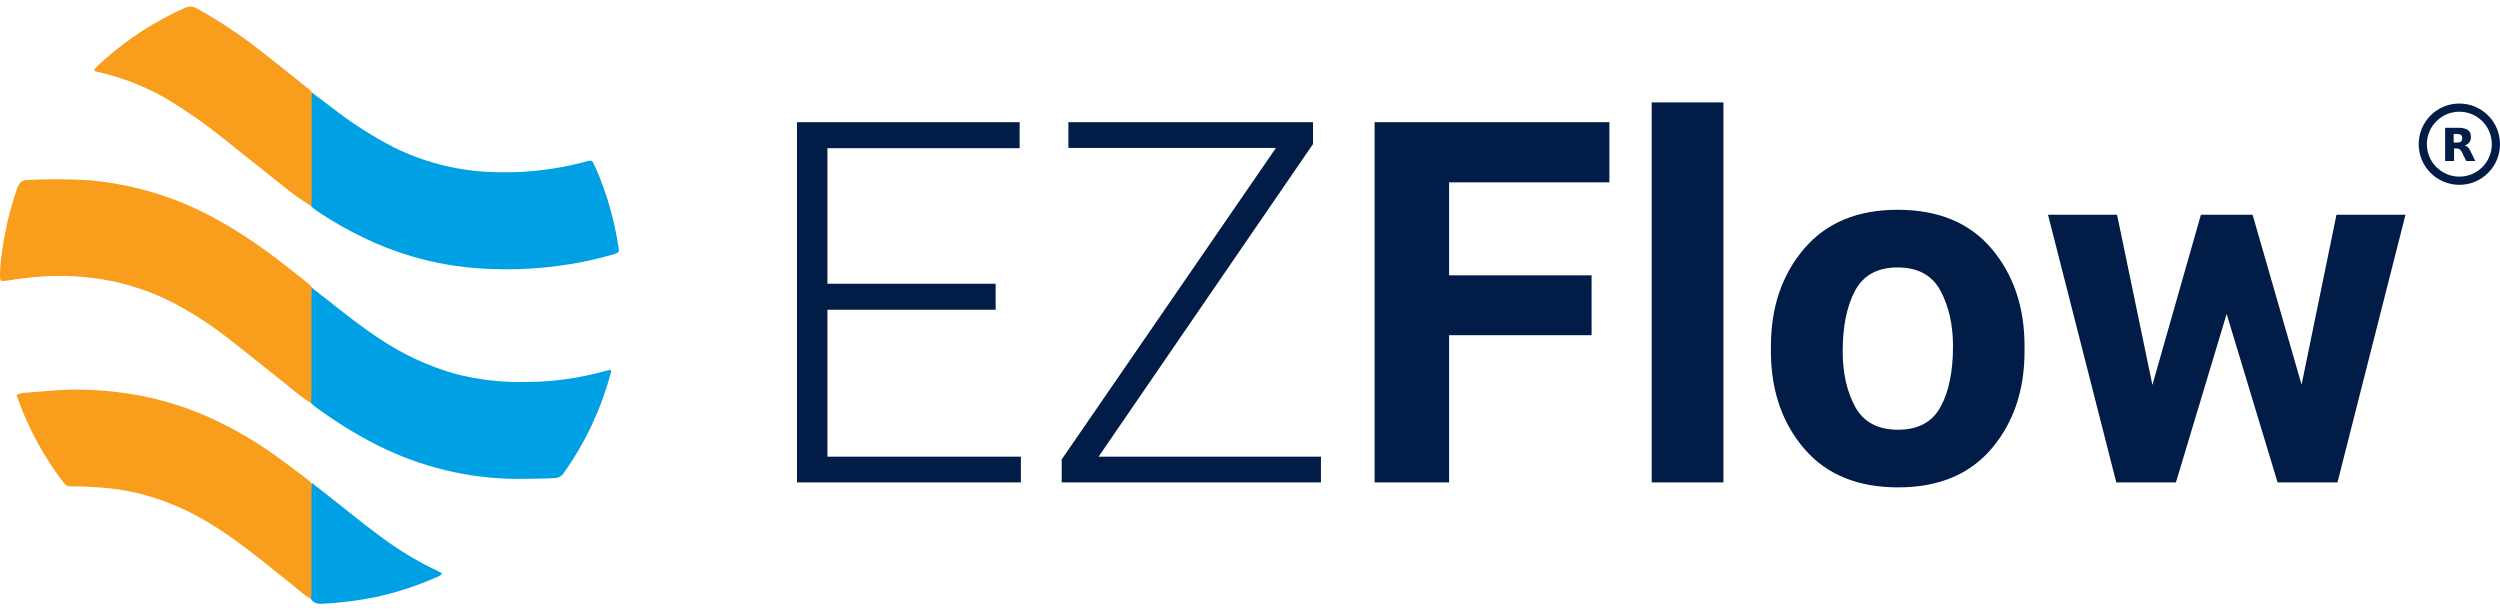
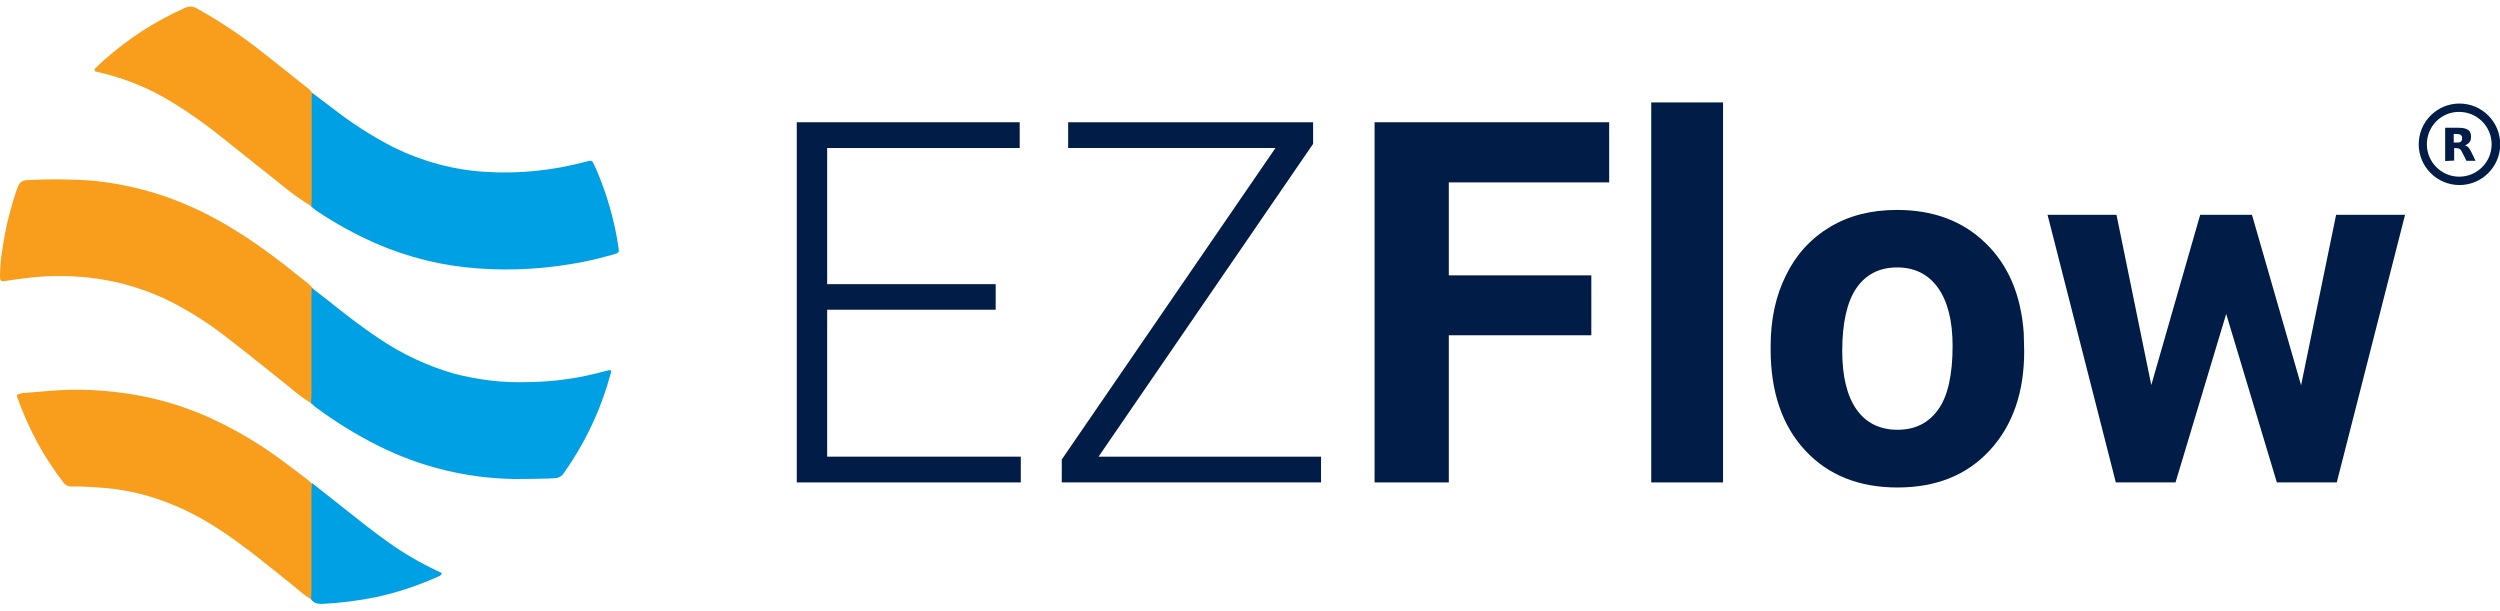
- <svg xmlns="http://www.w3.org/2000/svg" width="1134.906" height="277" viewBox="0 0 1134.906 277">
-   <g id="Group_2426" data-name="Group 2426" transform="translate(-7024 -5369)">
-     <g id="Group_2424" data-name="Group 2424" transform="translate(0 5)">
-       <text id="EZ" transform="translate(7365.03 5583)" fill="#001c47" font-size="230" font-family="Roboto-Light, Roboto" font-weight="300">
-         <tspan x="0" y="0">EZ</tspan>
-       </text>
-       <text id="Flow" transform="translate(7633.43 5583)" fill="#001c47" font-size="230" font-family="Roboto-Bold, Roboto" font-weight="700">
-         <tspan x="0" y="0">Flow</tspan>
-       </text>
+ <svg xmlns="http://www.w3.org/2000/svg" version="1.1" id="Layer_1" x="0px" y="0px" viewBox="0 0 1134.9 277" style="enable-background:new 0 0 1134.9 277;" xml:space="preserve">
+   <style type="text/css">
+ 	.st0{enable-background:new    ;}
+ 	.st1{fill:#001C47;}
+ 	.st2{fill:#F99D1C;}
+ 	.st3{fill:#00A0E4;}
+ </style>
+   <g id="Group_2426" transform="translate(-7024 -5369)">
+     <g id="Group_2424" transform="translate(0 5)">
+       <g class="st0">
+         <path class="st1" d="M7476,5504.6h-76.5v66.7h87.9v11.7h-101.7v-163.5h101.2v11.7h-87.4v61.8h76.5V5504.6z" />
+         <path class="st1" d="M7522.7,5571.3h101v11.7H7506v-10.4l97-141.4h-94.1v-11.7h111.2v9.8L7522.7,5571.3z" />
+       </g>
+       <g class="st0">
+         <path class="st1" d="M7746.4,5516.2h-64.7v66.8H7648v-163.5h106.5v27.3h-72.8v42.2h64.7V5516.2z" />
+         <path class="st1" d="M7806.2,5583h-32.6v-172.5h32.6V5583z" />
+         <path class="st1" d="M7827.8,5521.1c0-12.1,2.3-22.8,7-32.2c4.6-9.4,11.3-16.7,20-21.9c8.7-5.2,18.8-7.7,30.4-7.7     c16.4,0,29.8,5,40.1,15c10.4,10,16.2,23.7,17.4,40.9l0.2,8.3c0,18.6-5.2,33.6-15.6,44.9c-10.4,11.3-24.4,16.9-41.9,16.9     s-31.5-5.6-41.9-16.8s-15.7-26.5-15.7-45.8V5521.1z M7860.3,5523.4c0,11.5,2.2,20.4,6.5,26.5c4.3,6.1,10.6,9.2,18.6,9.2     c7.9,0,14-3,18.4-9.1c4.4-6,6.6-15.7,6.6-29c0-11.3-2.2-20.1-6.6-26.3c-4.4-6.2-10.6-9.3-18.6-9.3c-7.9,0-14.1,3.1-18.4,9.3     C7862.5,5500.9,7860.3,5510.5,7860.3,5523.4z" />
+         <path class="st1" d="M8068.6,5538.9l15.9-77.4h31.3l-31,121.5h-27.2l-23-76.5l-23,76.5h-27.1l-31-121.5h31.3l15.8,77.3l22.2-77.3     h23.5L8068.6,5538.9z" />
+       </g>
    </g>
-     <g id="Group_2425" data-name="Group 2425">
-       <path id="Path_850" data-name="Path 850" d="M1118.753,38.29A18.453,18.453,0,1,1,1100.3,56.743,18.453,18.453,0,0,1,1118.753,38.29Zm-14.74,18.453A14.74,14.74,0,1,0,1118.753,42a14.74,14.74,0,0,0-14.74,14.74Z" transform="translate(7021.7 5377.71)" fill="#001c47" />
-       <path id="Path_851" data-name="Path 851" d="M1109.5,60.863V45.79h6.258a8.339,8.339,0,0,1,2.909.441,3.834,3.834,0,0,1,1.851,1.234,3.526,3.526,0,0,1,.617,1.587,6.682,6.682,0,0,1-.088,2.292,3.587,3.587,0,0,1-2.027,2.2c-.176.088-.441.176-.617.264.088,0,.176.088.265.088a3.272,3.272,0,0,1,1.5,1.146,8.381,8.381,0,0,1,.881,1.5c.705,1.41,1.41,2.733,2.027,4.143a.273.273,0,0,0,.088.176H1119.2c-.088,0-.176,0-.176-.088-.617-1.234-1.234-2.556-1.851-3.79a7.743,7.743,0,0,0-.529-.881,2.054,2.054,0,0,0-1.5-.881c-.529-.088-1.058,0-1.587-.088v5.729Zm3.878-12.252v3.878h1.939c.264,0,.529-.088.705-.088a1.525,1.525,0,0,0,1.146-1.146,4.286,4.286,0,0,0,.088-1.058,1.419,1.419,0,0,0-.265-.793,1.614,1.614,0,0,0-1.146-.705,11.362,11.362,0,0,0-2.468-.079Z" transform="translate(7024.5 5381.213)" fill="#001c47" />
+     <g id="Group_2425">
+       <path id="Path_850" class="st1" d="M8140.5,5416c10.2,0,18.5,8.3,18.5,18.5c0,10.2-8.3,18.5-18.5,18.5s-18.5-8.3-18.5-18.5    C8122,5424.3,8130.3,5416,8140.5,5416L8140.5,5416z M8125.7,5434.5c0,8.1,6.6,14.7,14.7,14.7s14.7-6.6,14.7-14.7    c0-8.1-6.6-14.7-14.7-14.7C8132.3,5419.7,8125.7,5426.3,8125.7,5434.5L8125.7,5434.5z" />
+       <path id="Path_851" class="st1" d="M8134,5442.1V5427h6.3c1,0,2,0.1,2.9,0.4c0.7,0.2,1.4,0.6,1.9,1.2c0.3,0.5,0.5,1,0.6,1.6    c0.1,0.8,0.1,1.5-0.1,2.3c-0.3,1-1.1,1.8-2,2.2c-0.2,0.1-0.4,0.2-0.6,0.3c0.1,0,0.2,0.1,0.3,0.1c0.6,0.2,1.1,0.6,1.5,1.1    c0.3,0.5,0.6,1,0.9,1.5c0.7,1.4,1.4,2.7,2,4.1c0,0.1,0,0.1,0.1,0.2h-4c-0.1,0-0.2,0-0.2-0.1c-0.6-1.2-1.2-2.6-1.9-3.8    c-0.2-0.3-0.3-0.6-0.5-0.9c-0.3-0.5-0.9-0.8-1.5-0.9c-0.5-0.1-1.1,0-1.6-0.1v5.7L8134,5442.1z M8137.9,5429.8v3.9h1.9    c0.3,0,0.5-0.1,0.7-0.1c0.6-0.1,1-0.6,1.1-1.1c0.1-0.3,0.1-0.7,0.1-1.1c0-0.3-0.1-0.6-0.3-0.8c-0.3-0.4-0.7-0.6-1.1-0.7    C8139.5,5429.8,8138.7,5429.8,8137.9,5429.8L8137.9,5429.8z" />
    </g>
-     <g id="Group_2423" data-name="Group 2423" transform="translate(0 -8.247)">
-       <path id="Path_852" data-name="Path 852" d="M141.2,180a79.689,79.689,0,0,1-9.9-7.4c-9.2-7.3-18.3-14.7-27.6-21.9a159.5,159.5,0,0,0-25.2-16.3A109,109,0,0,0,40.7,123a123.719,123.719,0,0,0-30.4.4c-2.4.3-4.8.6-7.1,1-3.1.4-3.2.3-3.2-2.7a75.881,75.881,0,0,1,1.1-11.6A146.2,146.2,0,0,1,7.8,82.5c.9-2.5,2-3.7,4.8-3.8a248.617,248.617,0,0,1,27.3.1,143.87,143.87,0,0,1,54,15.4c12.4,6.3,23.9,14.2,34.9,22.7,3.7,2.9,7.3,5.8,11,8.7.7.6,1.3,1.3,2,2a13,13,0,0,1,1.1,5.8v40.9C142.6,176.25,142.9,178.35,141.2,180Z" transform="translate(7024 5380.25)" fill="#f99d1c" />
-       <path id="Path_853" data-name="Path 853" d="M141.6,39c3,2.3,6,4.5,9,6.8a178,178,0,0,0,28,18A109.39,109.39,0,0,0,220.9,75a141.61,141.61,0,0,0,44.9-4.6c.5-.1,1-.3,1.5-.4a1.55,1.55,0,0,1,2,.9c.4.9.8,1.7,1.2,2.5a141.941,141.941,0,0,1,10.3,36.1c.3,1.8.1,2.2-1.5,2.7q-7.05,2.1-14.4,3.6a178.941,178.941,0,0,1-47.9,3,141.65,141.65,0,0,1-46.5-11.4,173.577,173.577,0,0,1-26.7-14.7,24.331,24.331,0,0,1-2.5-2,10.2,10.2,0,0,1-1.2-5.4V44.15C140.1,42.25,139.8,40.35,141.6,39Z" transform="translate(7024 5380.25)" fill="#00a0e4" />
-       <path id="Path_854" data-name="Path 854" d="M141.2,180c.1-1.5.2-2.9.2-4.4V132c0-1.5.1-2.9.1-4.4,2.5,2,5.1,3.9,7.6,5.9,7.4,5.9,14.9,11.8,22.8,17a121.7,121.7,0,0,0,34,16,116.43,116.43,0,0,0,33.7,3.9,134.8,134.8,0,0,0,35.2-5c.7-.2,1.5-.3,2.2-.5.8.7.3,1.4.1,2A140.08,140.08,0,0,1,256,211.6a4.87,4.87,0,0,1-3.9,2.4c-1.2,0-2.4.2-3.6.2-4.9.1-9.9.2-14.8.2a142.86,142.86,0,0,1-61.8-15,196.7,196.7,0,0,1-29-17.9C142.3,181.05,141.8,180.45,141.2,180Z" transform="translate(7024 5380.25)" fill="#00a0e4" />
-       <path id="Path_855" data-name="Path 855" d="M141.2,269c-2.8-1.6-5.1-3.8-7.6-5.8-8.7-6.9-17.2-14-26.2-20.5-9.8-7.1-20-13.3-31.4-17.6a102.381,102.381,0,0,0-30.4-6.8c-4.4-.3-8.8-.6-13.2-.5a3.62,3.62,0,0,1-3.2-1.3A139.709,139.709,0,0,1,7.7,176.9a1.76,1.76,0,0,0-.1-.6,7.67,7.67,0,0,1,4-1c6.5-.5,13-1.2,19.6-1.4a146.761,146.761,0,0,1,22,1.1,142.12,142.12,0,0,1,40.5,10.9,176.92,176.92,0,0,1,31.9,18.3c4.6,3.3,9,6.7,13.5,10.1.8.6,1.6,1.4,2.4,2.1a11,11,0,0,1,1.1,5v42.9C142.6,265.85,142.7,267.65,141.2,269Z" transform="translate(7024 5380.25)" fill="#f99d1c" />
-       <path id="Path_856" data-name="Path 856" d="M141.6,39c-.1,1.5-.1,2.9-.1,4.4V86.2c0,1.5-.1,2.9-.1,4.4a112.18,112.18,0,0,1-12.7-9c-9.2-7.3-18.4-14.7-27.6-22A230.484,230.484,0,0,0,78.2,43.4a109.64,109.64,0,0,0-34-13.8c-.3-.1-.5-.1-.8-.2a.82.82,0,0,1-.3-1.3c1.4-1.4,2.9-2.8,4.4-4.1A141.46,141.46,0,0,1,83.8.65a5.61,5.61,0,0,1,5.6.2,214.82,214.82,0,0,1,28.4,18.8c7.7,6,15.3,12.1,22.9,18.2C140.9,38.05,141.2,38.55,141.6,39Z" transform="translate(7024 5380.25)" fill="#f99d1c" />
-       <path id="Path_857" data-name="Path 857" d="M141.2,269c.1-1.5.2-2.9.2-4.4v-44c0-1.5.1-2.9.2-4.4,4.6,3.6,9.2,7.3,13.8,10.9,6.9,5.5,13.8,11,21,16.1a143.321,143.321,0,0,0,22.1,12.9,21.164,21.164,0,0,1,2.1,1.1c-.5,1.3-1.6,1.4-2.6,1.9a142.288,142.288,0,0,1-27.7,9,165,165,0,0,1-24.2,3C144,271.15,142.4,270.75,141.2,269Z" transform="translate(7024 5380.25)" fill="#00a0e4" />
+     <g id="Group_2423" transform="translate(0 -8.247)">
+       <path id="Path_852" class="st2" d="M7165.2,5560.3c-3.5-2.2-6.8-4.7-9.9-7.4c-9.2-7.3-18.3-14.7-27.6-21.9    c-7.9-6.2-16.3-11.7-25.2-16.3c-11.8-6.1-24.6-9.9-37.8-11.4c-10.1-1.1-20.3-1-30.4,0.4c-2.4,0.3-4.8,0.6-7.1,1    c-3.1,0.4-3.2,0.3-3.2-2.7c0.1-3.9,0.4-7.8,1.1-11.6c1.3-9.4,3.6-18.6,6.7-27.6c0.9-2.5,2-3.7,4.8-3.8c9.1-0.5,18.2-0.4,27.3,0.1    c18.8,1.5,37.2,6.8,54,15.4c12.4,6.3,23.9,14.2,34.9,22.7c3.7,2.9,7.3,5.8,11,8.7c0.7,0.6,1.3,1.3,2,2c0.8,1.8,1.2,3.8,1.1,5.8    v40.9C7166.6,5556.5,7166.9,5558.6,7165.2,5560.3z" />
+       <path id="Path_853" class="st3" d="M7165.6,5419.3c3,2.3,6,4.5,9,6.8c8.8,6.9,18.1,12.9,28,18c13.2,6.5,27.6,10.4,42.3,11.2    c15.1,0.9,30.3-0.7,44.9-4.6c0.5-0.1,1-0.3,1.5-0.4c0.8-0.3,1.7,0.1,2,0.9c0,0,0,0,0,0c0.4,0.9,0.8,1.7,1.2,2.5    c5,11.5,8.5,23.7,10.3,36.1c0.3,1.8,0.1,2.2-1.5,2.7c-4.7,1.4-9.5,2.6-14.4,3.6c-15.8,3.1-31.9,4.2-47.9,3    c-16-1.1-31.8-5-46.5-11.4c-9.3-4.1-18.2-9-26.7-14.7c-0.9-0.6-1.7-1.3-2.5-2c-0.9-1.7-1.3-3.5-1.2-5.4v-41.1    C7164.1,5422.5,7163.8,5420.6,7165.6,5419.3z" />
+       <path id="Path_854" class="st3" d="M7165.2,5560.3c0.1-1.5,0.2-2.9,0.2-4.4v-43.6c0-1.5,0.1-2.9,0.1-4.4c2.5,2,5.1,3.9,7.6,5.9    c7.4,5.9,14.9,11.8,22.8,17c10.4,7.1,21.9,12.5,34,16c11,2.9,22.3,4.3,33.7,3.9c11.9-0.1,23.7-1.8,35.2-5c0.7-0.2,1.5-0.3,2.2-0.5    c0.8,0.7,0.3,1.4,0.1,2c-4.3,16-11.5,31.2-21.1,44.7c-0.8,1.4-2.3,2.3-3.9,2.4c-1.2,0-2.4,0.2-3.6,0.2c-4.9,0.1-9.9,0.2-14.8,0.2    c-21.5-0.3-42.6-5.4-61.8-15c-10.2-5.1-19.9-11.1-29-17.9C7166.3,5561.3,7165.8,5560.7,7165.2,5560.3z" />
+       <path id="Path_855" class="st2" d="M7165.2,5649.3c-2.8-1.6-5.1-3.8-7.6-5.8c-8.7-6.9-17.2-14-26.2-20.5    c-9.8-7.1-20-13.3-31.4-17.6c-9.7-3.8-20-6.1-30.4-6.8c-4.4-0.3-8.8-0.6-13.2-0.5c-1.2,0.1-2.4-0.4-3.2-1.3    c-9.3-11.9-16.5-25.3-21.5-39.6c0-0.2,0-0.4-0.1-0.6c1.2-0.7,2.6-1,4-1c6.5-0.5,13-1.2,19.6-1.4c7.4-0.2,14.7,0.2,22,1.1    c14,1.6,27.6,5.3,40.5,10.9c11.2,5,21.9,11.1,31.9,18.3c4.6,3.3,9,6.7,13.5,10.1c0.8,0.6,1.6,1.4,2.4,2.1c0.8,1.6,1.1,3.3,1.1,5    v42.9C7166.6,5646.1,7166.7,5647.9,7165.2,5649.3z" />
+       <path id="Path_856" class="st2" d="M7165.6,5419.3c-0.1,1.5-0.1,2.9-0.1,4.4v42.8c0,1.5-0.1,2.9-0.1,4.4c-4.4-2.7-8.7-5.7-12.7-9    c-9.2-7.3-18.4-14.7-27.6-22c-7.3-5.9-14.9-11.3-22.9-16.2c-10.5-6.5-22-11.1-34-13.8c-0.3-0.1-0.5-0.1-0.8-0.2    c-0.4-0.2-0.6-0.7-0.4-1.1c0-0.1,0.1-0.2,0.1-0.2c1.4-1.4,2.9-2.8,4.4-4.1c10.8-9.6,23.1-17.5,36.3-23.4c1.8-0.9,3.9-0.9,5.6,0.2    c9.9,5.5,19.4,11.8,28.4,18.8c7.7,6,15.3,12.1,22.9,18.2C7164.9,5418.3,7165.2,5418.8,7165.6,5419.3z" />
+       <path id="Path_857" class="st3" d="M7165.2,5649.3c0.1-1.5,0.2-2.9,0.2-4.4v-44c0-1.5,0.1-2.9,0.2-4.4c4.6,3.6,9.2,7.3,13.8,10.9    c6.9,5.5,13.8,11,21,16.1c7,5,14.4,9.3,22.1,12.9c0.7,0.3,1.4,0.7,2.1,1.1c-0.5,1.3-1.6,1.4-2.6,1.9c-8.9,3.9-18.2,7-27.7,9    c-8,1.6-16.1,2.6-24.2,3C7168,5651.4,7166.4,5651,7165.2,5649.3z" />
    </g>
  </g>
</svg>
